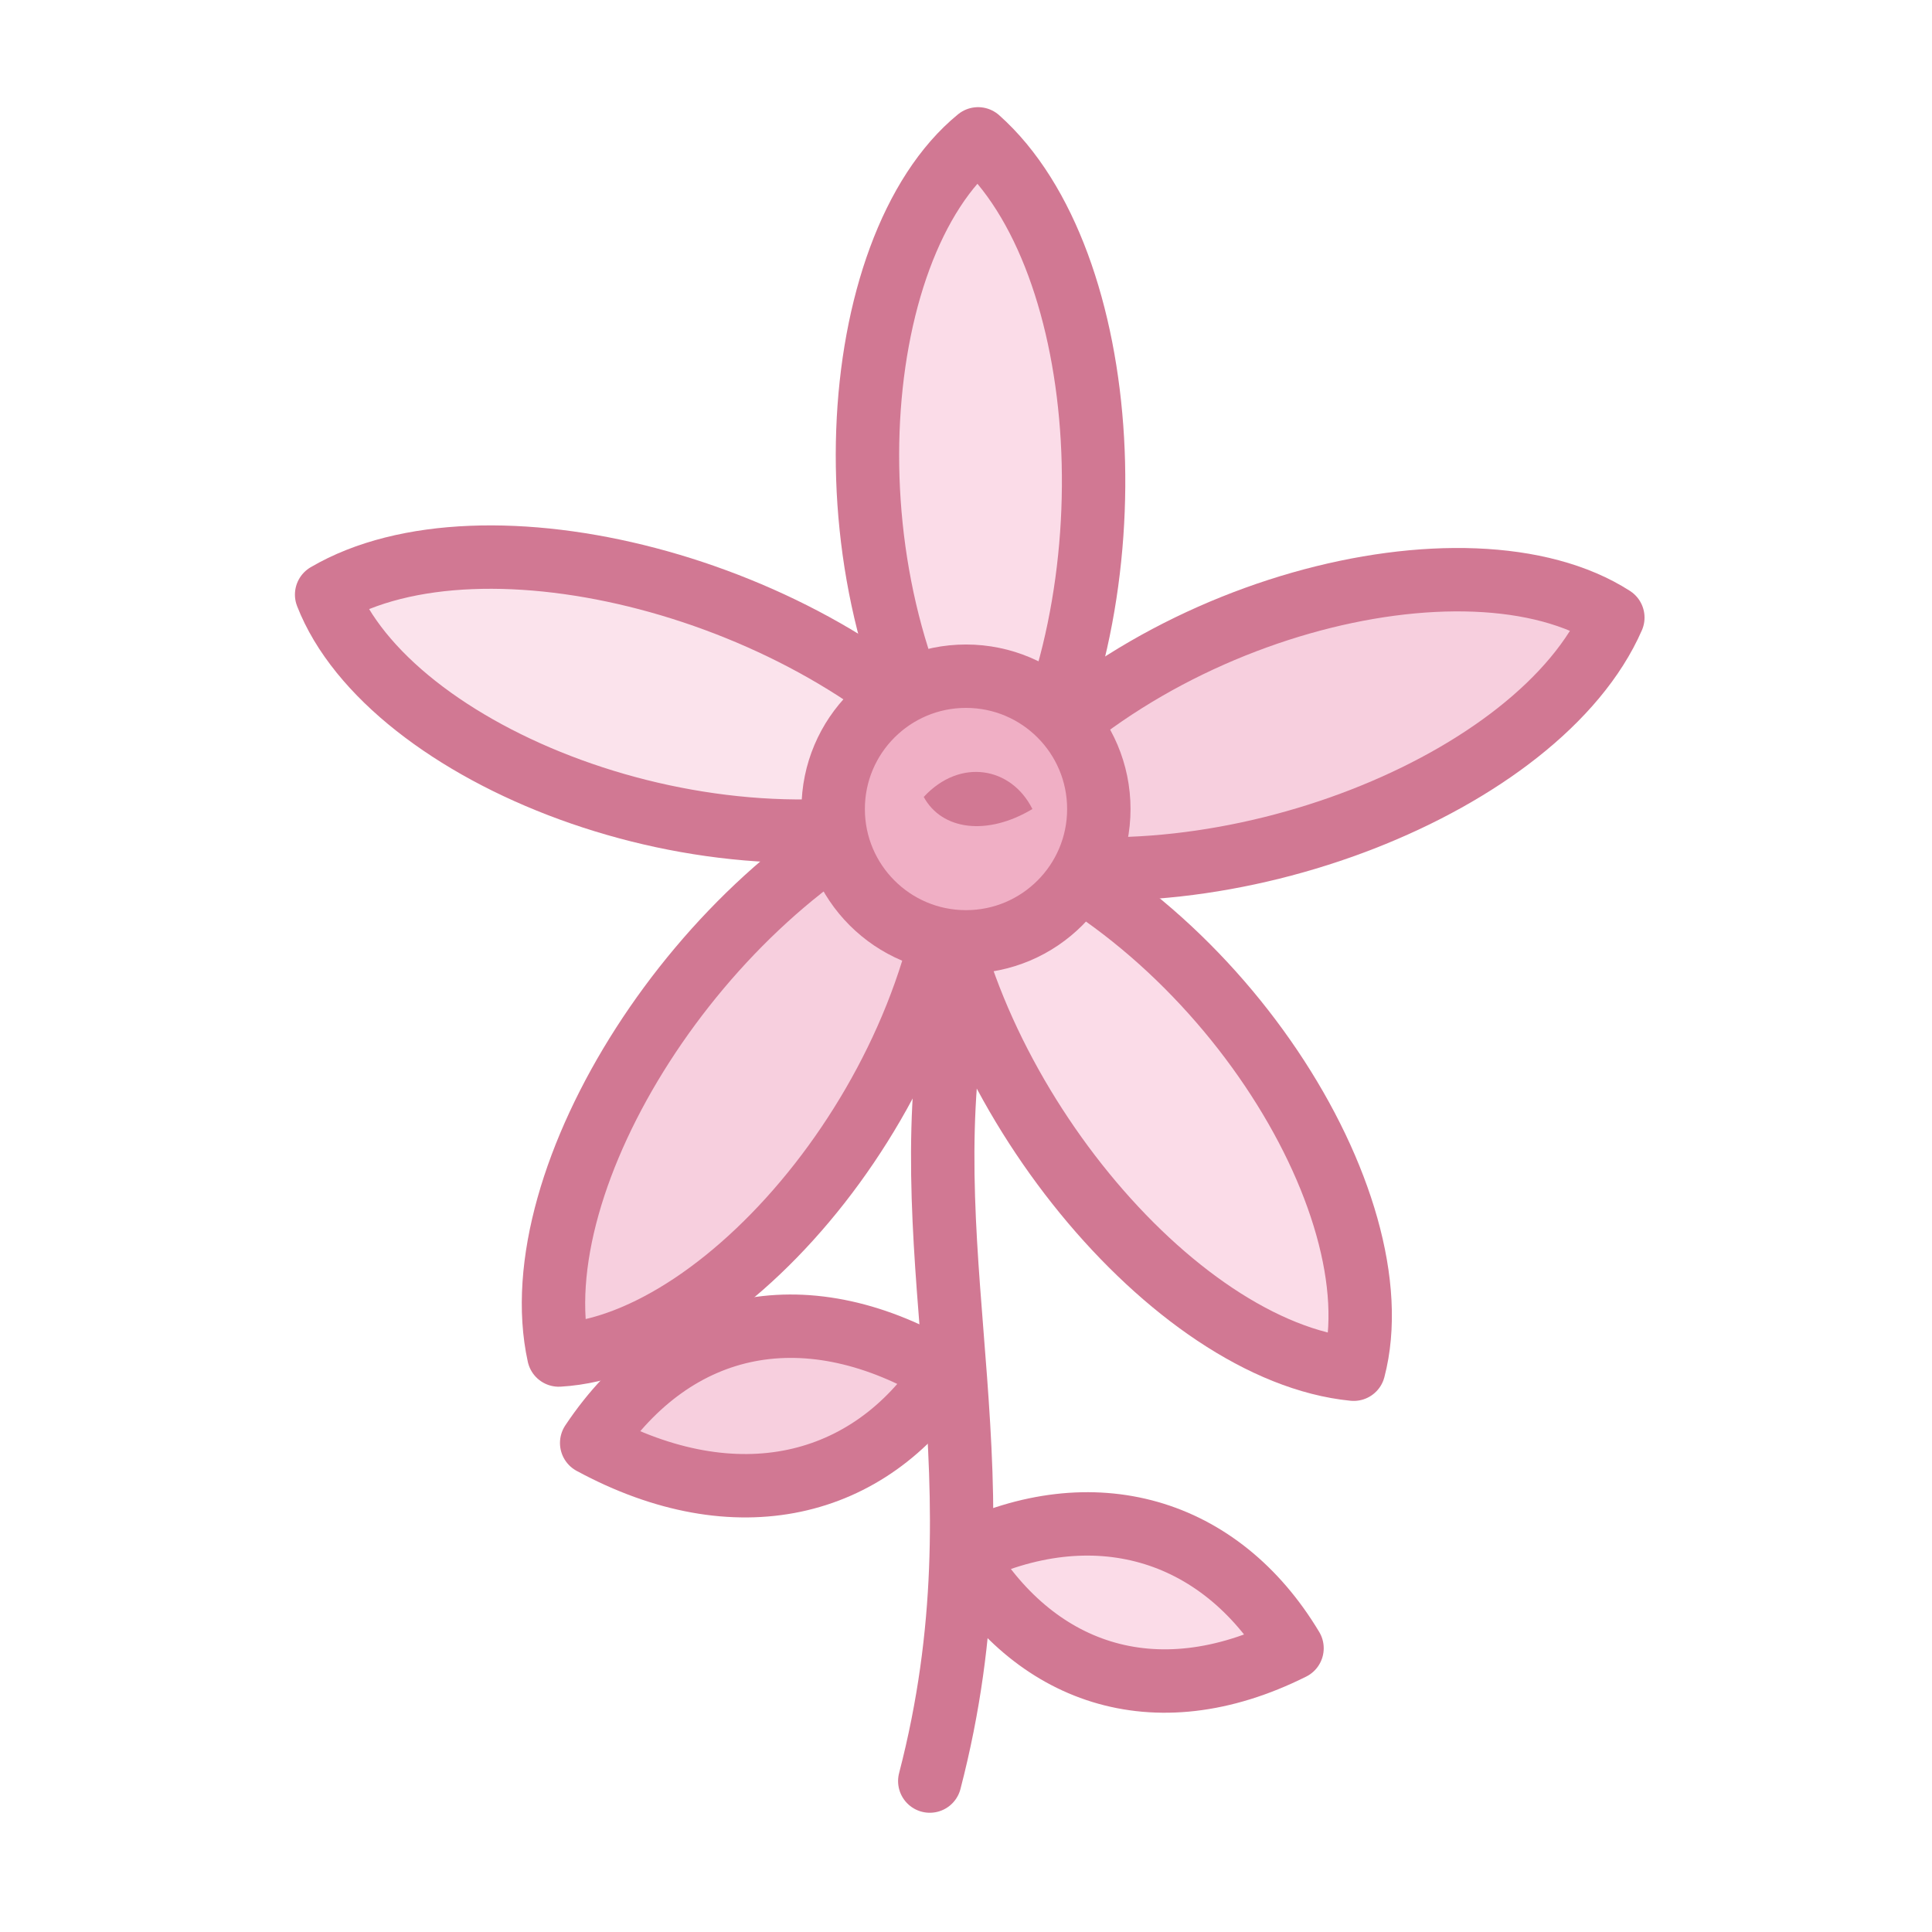
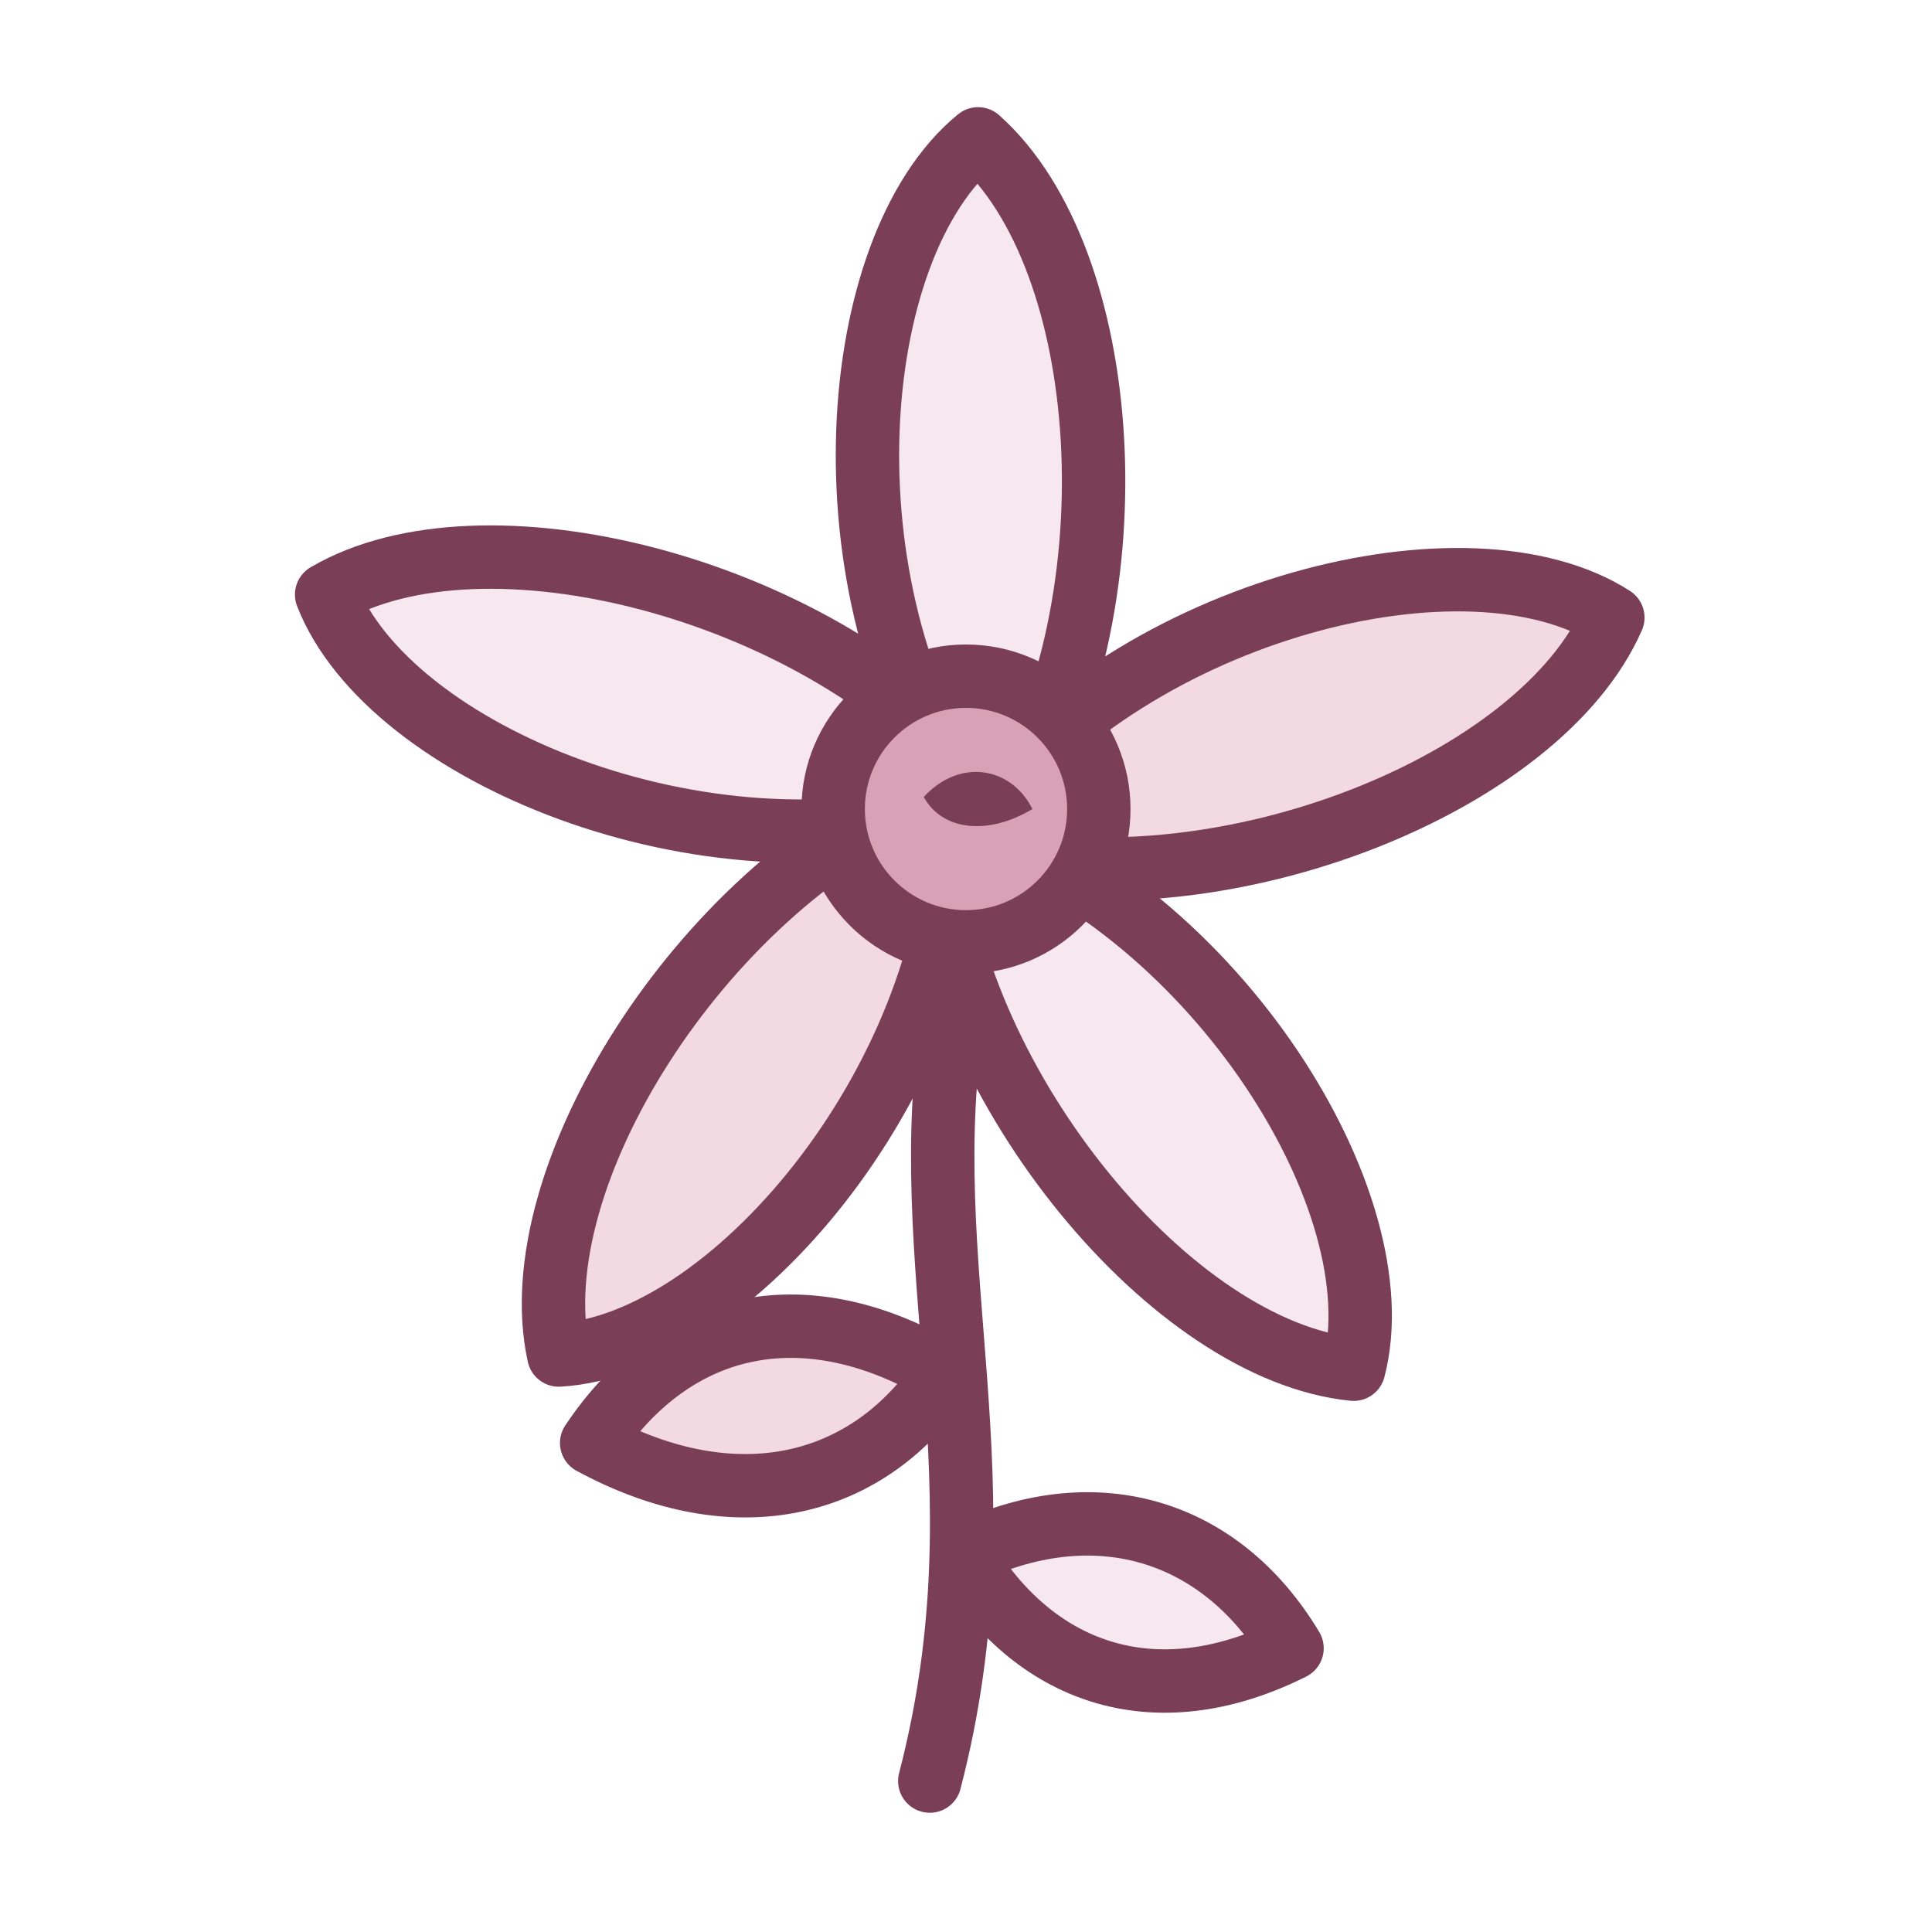
<svg xmlns="http://www.w3.org/2000/svg" viewBox="0 0 64 64" fill="none">
  <defs>
    <path id="petal" d="M32 26.5 C27.2 19.5 28 8.2 32.4 4.6 C36.9 8.6 37.6 19.8 33.6 26.6 C33.1 27.4 32.6 27.4 32 26.5 Z" />
  </defs>
-   <g stroke="#D17893" stroke-width="2.1" stroke-linecap="round" stroke-linejoin="round">
-     <use href="#petal" fill="#FBDCE8" transform="rotate(0 32 27)" />
-     <use href="#petal" fill="#F7CFDE" transform="rotate(72 32 27)" />
-     <use href="#petal" fill="#FBDCE8" transform="rotate(144 32 27)" />
-     <use href="#petal" fill="#F7CFDE" transform="rotate(216 32 27)" />
-     <use href="#petal" fill="#FBE3EC" transform="rotate(288 32 27)" />
-     <circle cx="32" cy="26.8" r="4.4" fill="#F0AFC5" />
-     <path d="M30.6 26.4 c1.2-1.3 2.9-1 3.6 .4 c-1.5 .9-3 .7-3.6 -.4 Z" fill="#D17893" stroke="none" />
+   <g stroke="#7A3F56" stroke-width="2.1" stroke-linecap="round" stroke-linejoin="round">
+     <use href="#petal" fill="#F7E7EE" transform="rotate(0 32 27)" />
+     <use href="#petal" fill="#F2D9E2" transform="rotate(72 32 27)" />
+     <use href="#petal" fill="#F7E7EE" transform="rotate(144 32 27)" />
+     <use href="#petal" fill="#F2D9E2" transform="rotate(216 32 27)" />
+     <use href="#petal" fill="#F7E7EE" transform="rotate(288 32 27)" />
+     <circle cx="32" cy="26.8" r="4.4" fill="#D9A1B6" />
+     <path d="M30.6 26.4 c1.2-1.3 2.9-1 3.6 .4 c-1.5 .9-3 .7-3.6 -.4 Z" fill="#7A3F56" stroke="none" />
    <path d="M31.6 33.5 C30.2 42 33.4 49 30.8 59" />
-     <path d="M31.3 45.5 C26.8 42.8 22.4 43.6 19.6 47.8 C24.4 50.4 28.8 49.3 31.3 45.5 Z" fill="#F7CFDE" />
-     <path d="M31.9 51.5 C36.2 49.4 40.4 50.6 42.8 54.6 C38.2 56.9 34.2 55.4 31.9 51.5 Z" fill="#FBDCE8" />
+     <path d="M31.3 45.5 C26.8 42.8 22.4 43.6 19.6 47.8 C24.4 50.4 28.8 49.3 31.3 45.5 Z" fill="#F2D9E2" />
+     <path d="M31.9 51.5 C36.2 49.4 40.4 50.6 42.8 54.6 C38.2 56.9 34.2 55.4 31.9 51.5 Z" fill="#F7E7EE" />
  </g>
</svg>
